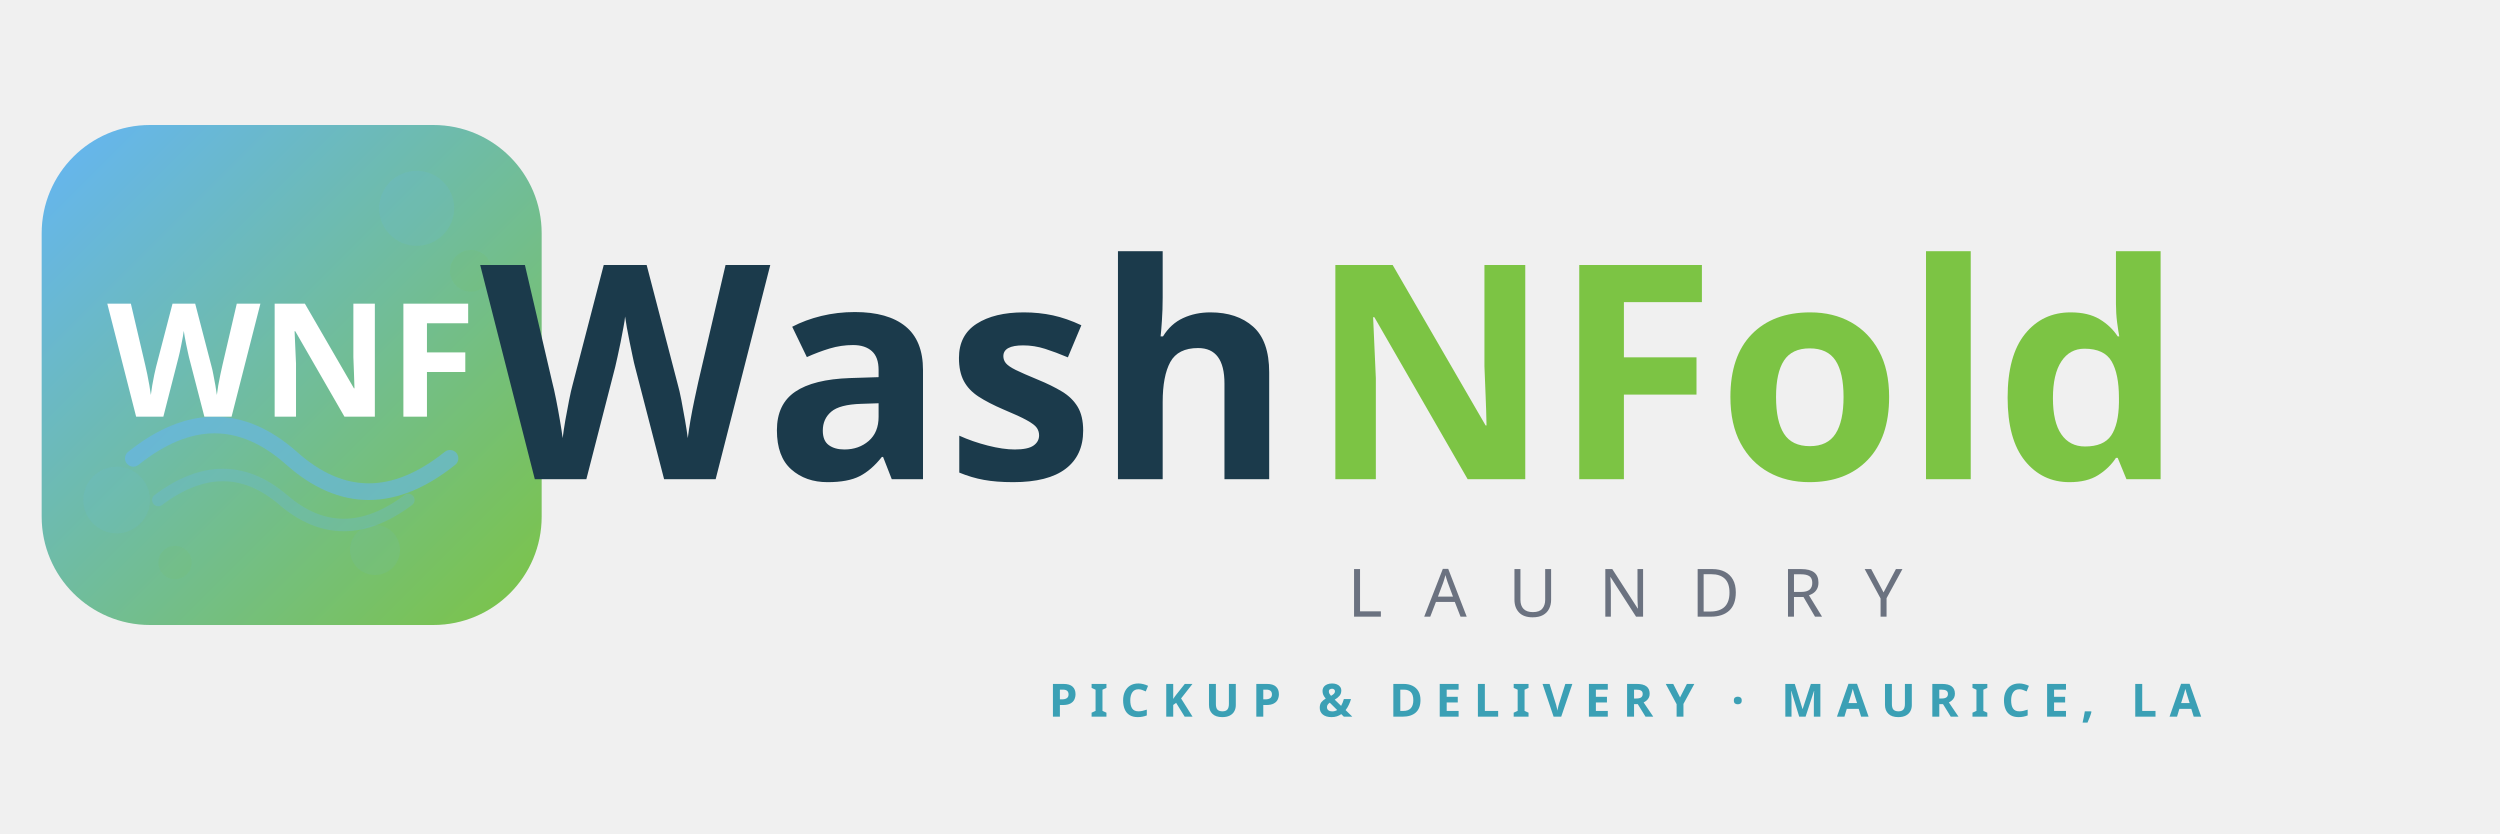
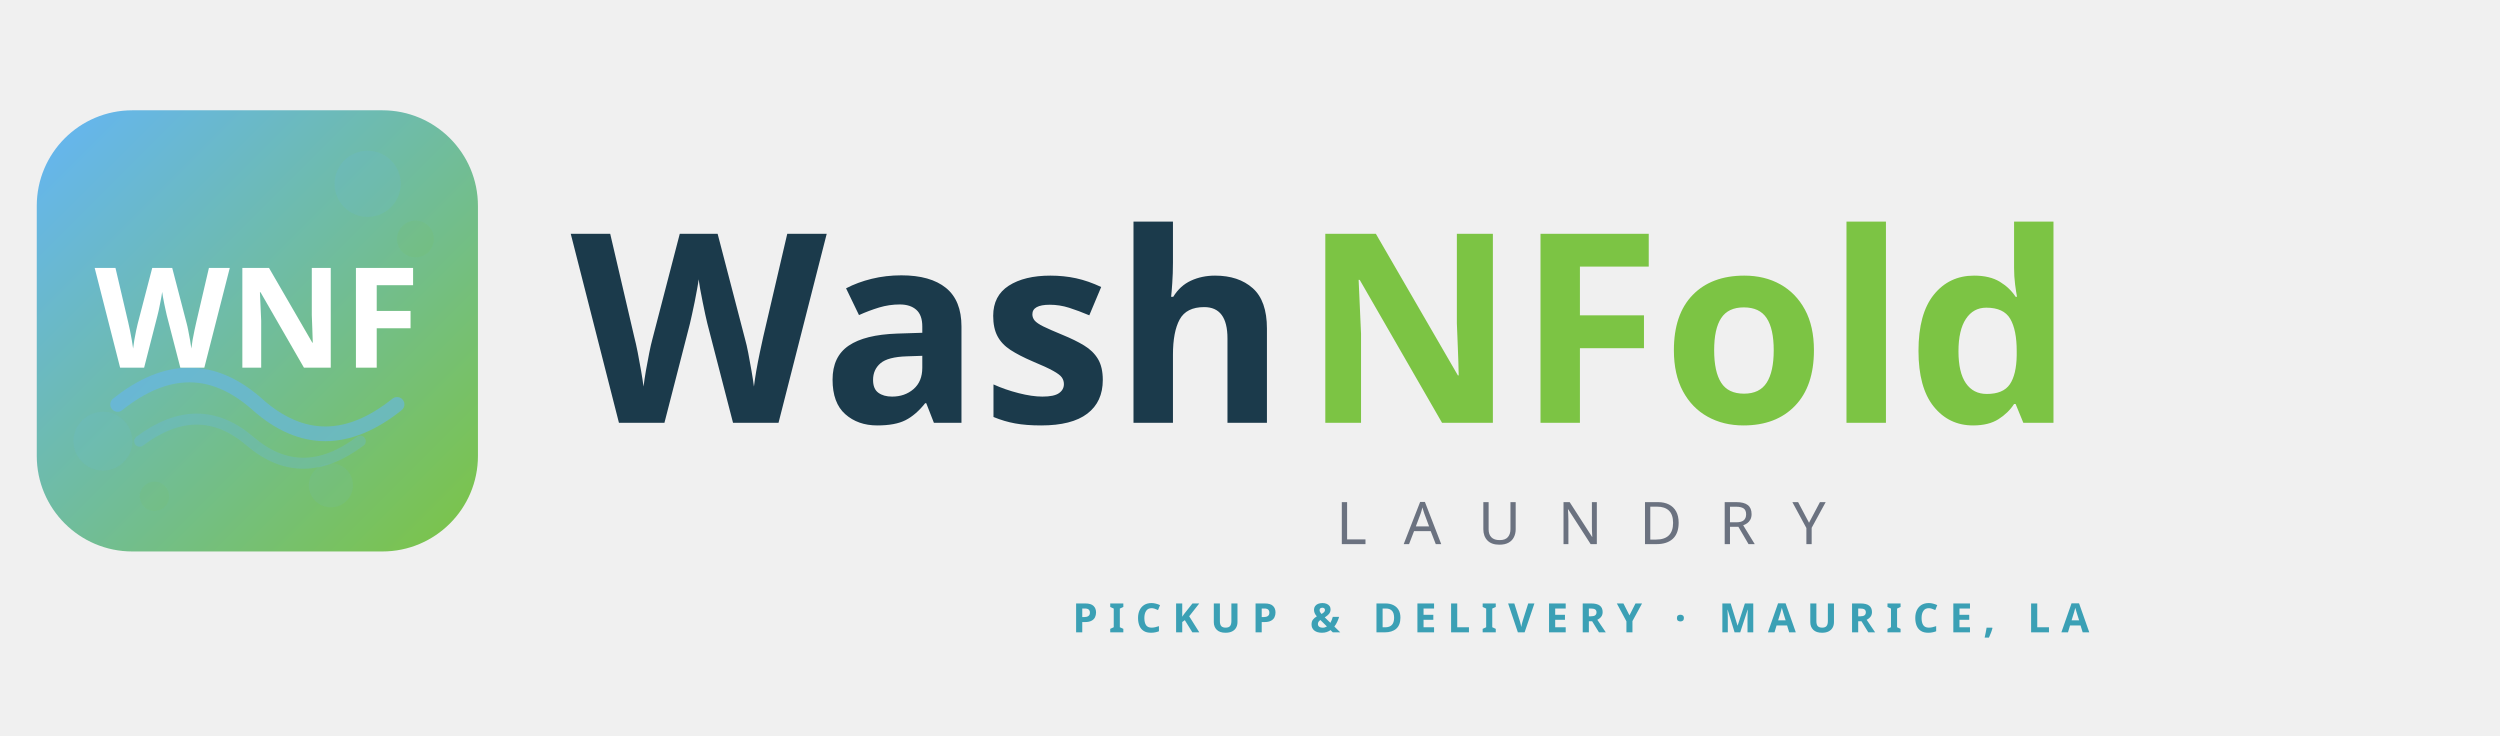
- <svg xmlns="http://www.w3.org/2000/svg" viewBox="0 0 600 200" width="600" height="200">
+ <svg xmlns="http://www.w3.org/2000/svg" viewBox="0 0 680 200" width="680" height="200">
  <defs>
    <linearGradient id="mark-bg" x1="0" y1="0" x2="1" y2="1">
      <stop offset="0%" stop-color="#64B5F6" />
      <stop offset="100%" stop-color="#7CC444" />
    </linearGradient>
  </defs>
  <rect x="10" y="30" width="120" height="120" rx="26" fill="url(#mark-bg)" />
  <circle cx="100" cy="50" r="9" fill="#64B5F6" opacity="0.12" />
  <circle cx="113" cy="65" r="5" fill="#7CC444" opacity="0.1" />
  <circle cx="28" cy="120" r="8" fill="#64B5F6" opacity="0.1" />
  <circle cx="42" cy="135" r="4" fill="#7CC444" opacity="0.08" />
  <circle cx="90" cy="132" r="6" fill="#64B5F6" opacity="0.08" />
  <path d="M32 110 Q52 94 70 110 Q88 126 108 110" fill="none" stroke="#64B5F6" stroke-width="4" stroke-linecap="round" opacity="0.55" />
  <path d="M38 120 Q54 108 68 120 Q82 132 98 120" fill="none" stroke="#64B5F6" stroke-width="3" stroke-linecap="round" opacity="0.25" />
  <text x="70" y="100" text-anchor="middle" font-family="'Nunito', sans-serif" font-weight="900" font-size="38" fill="#FFFFFF">WNF</text>
-   <text x="310" y="115" text-anchor="end" font-family="'Nunito', sans-serif" font-weight="900" font-size="72" fill="#1B3A4B">Wash</text>
-   <text x="314" y="115" text-anchor="start" font-family="'Nunito', sans-serif" font-weight="900" font-size="72" fill="#7CC444">NFold</text>
-   <text x="390" y="148" text-anchor="middle" font-family="'Nunito', sans-serif" font-weight="400" font-size="16" letter-spacing="10" fill="#6B7280">LAUNDRY</text>
-   <text x="390" y="172" text-anchor="middle" font-family="'Nunito', sans-serif" font-weight="600" font-size="11" letter-spacing="3" fill="#3BA0B5">PICKUP &amp; DELIVERY · MAURICE, LA</text>
+   <text x="350" y="115" text-anchor="end" font-family="'Nunito', sans-serif" font-weight="900" font-size="72" fill="#1B3A4B">Wash</text>
+   <text x="354" y="115" text-anchor="start" font-family="'Nunito', sans-serif" font-weight="900" font-size="72" fill="#7CC444">NFold</text>
+   <text x="430" y="148" text-anchor="middle" font-family="'Nunito', sans-serif" font-weight="400" font-size="16" letter-spacing="10" fill="#6B7280">LAUNDRY</text>
+   <text x="430" y="172" text-anchor="middle" font-family="'Nunito', sans-serif" font-weight="600" font-size="11" letter-spacing="3" fill="#3BA0B5">PICKUP &amp; DELIVERY · MAURICE, LA</text>
</svg>
